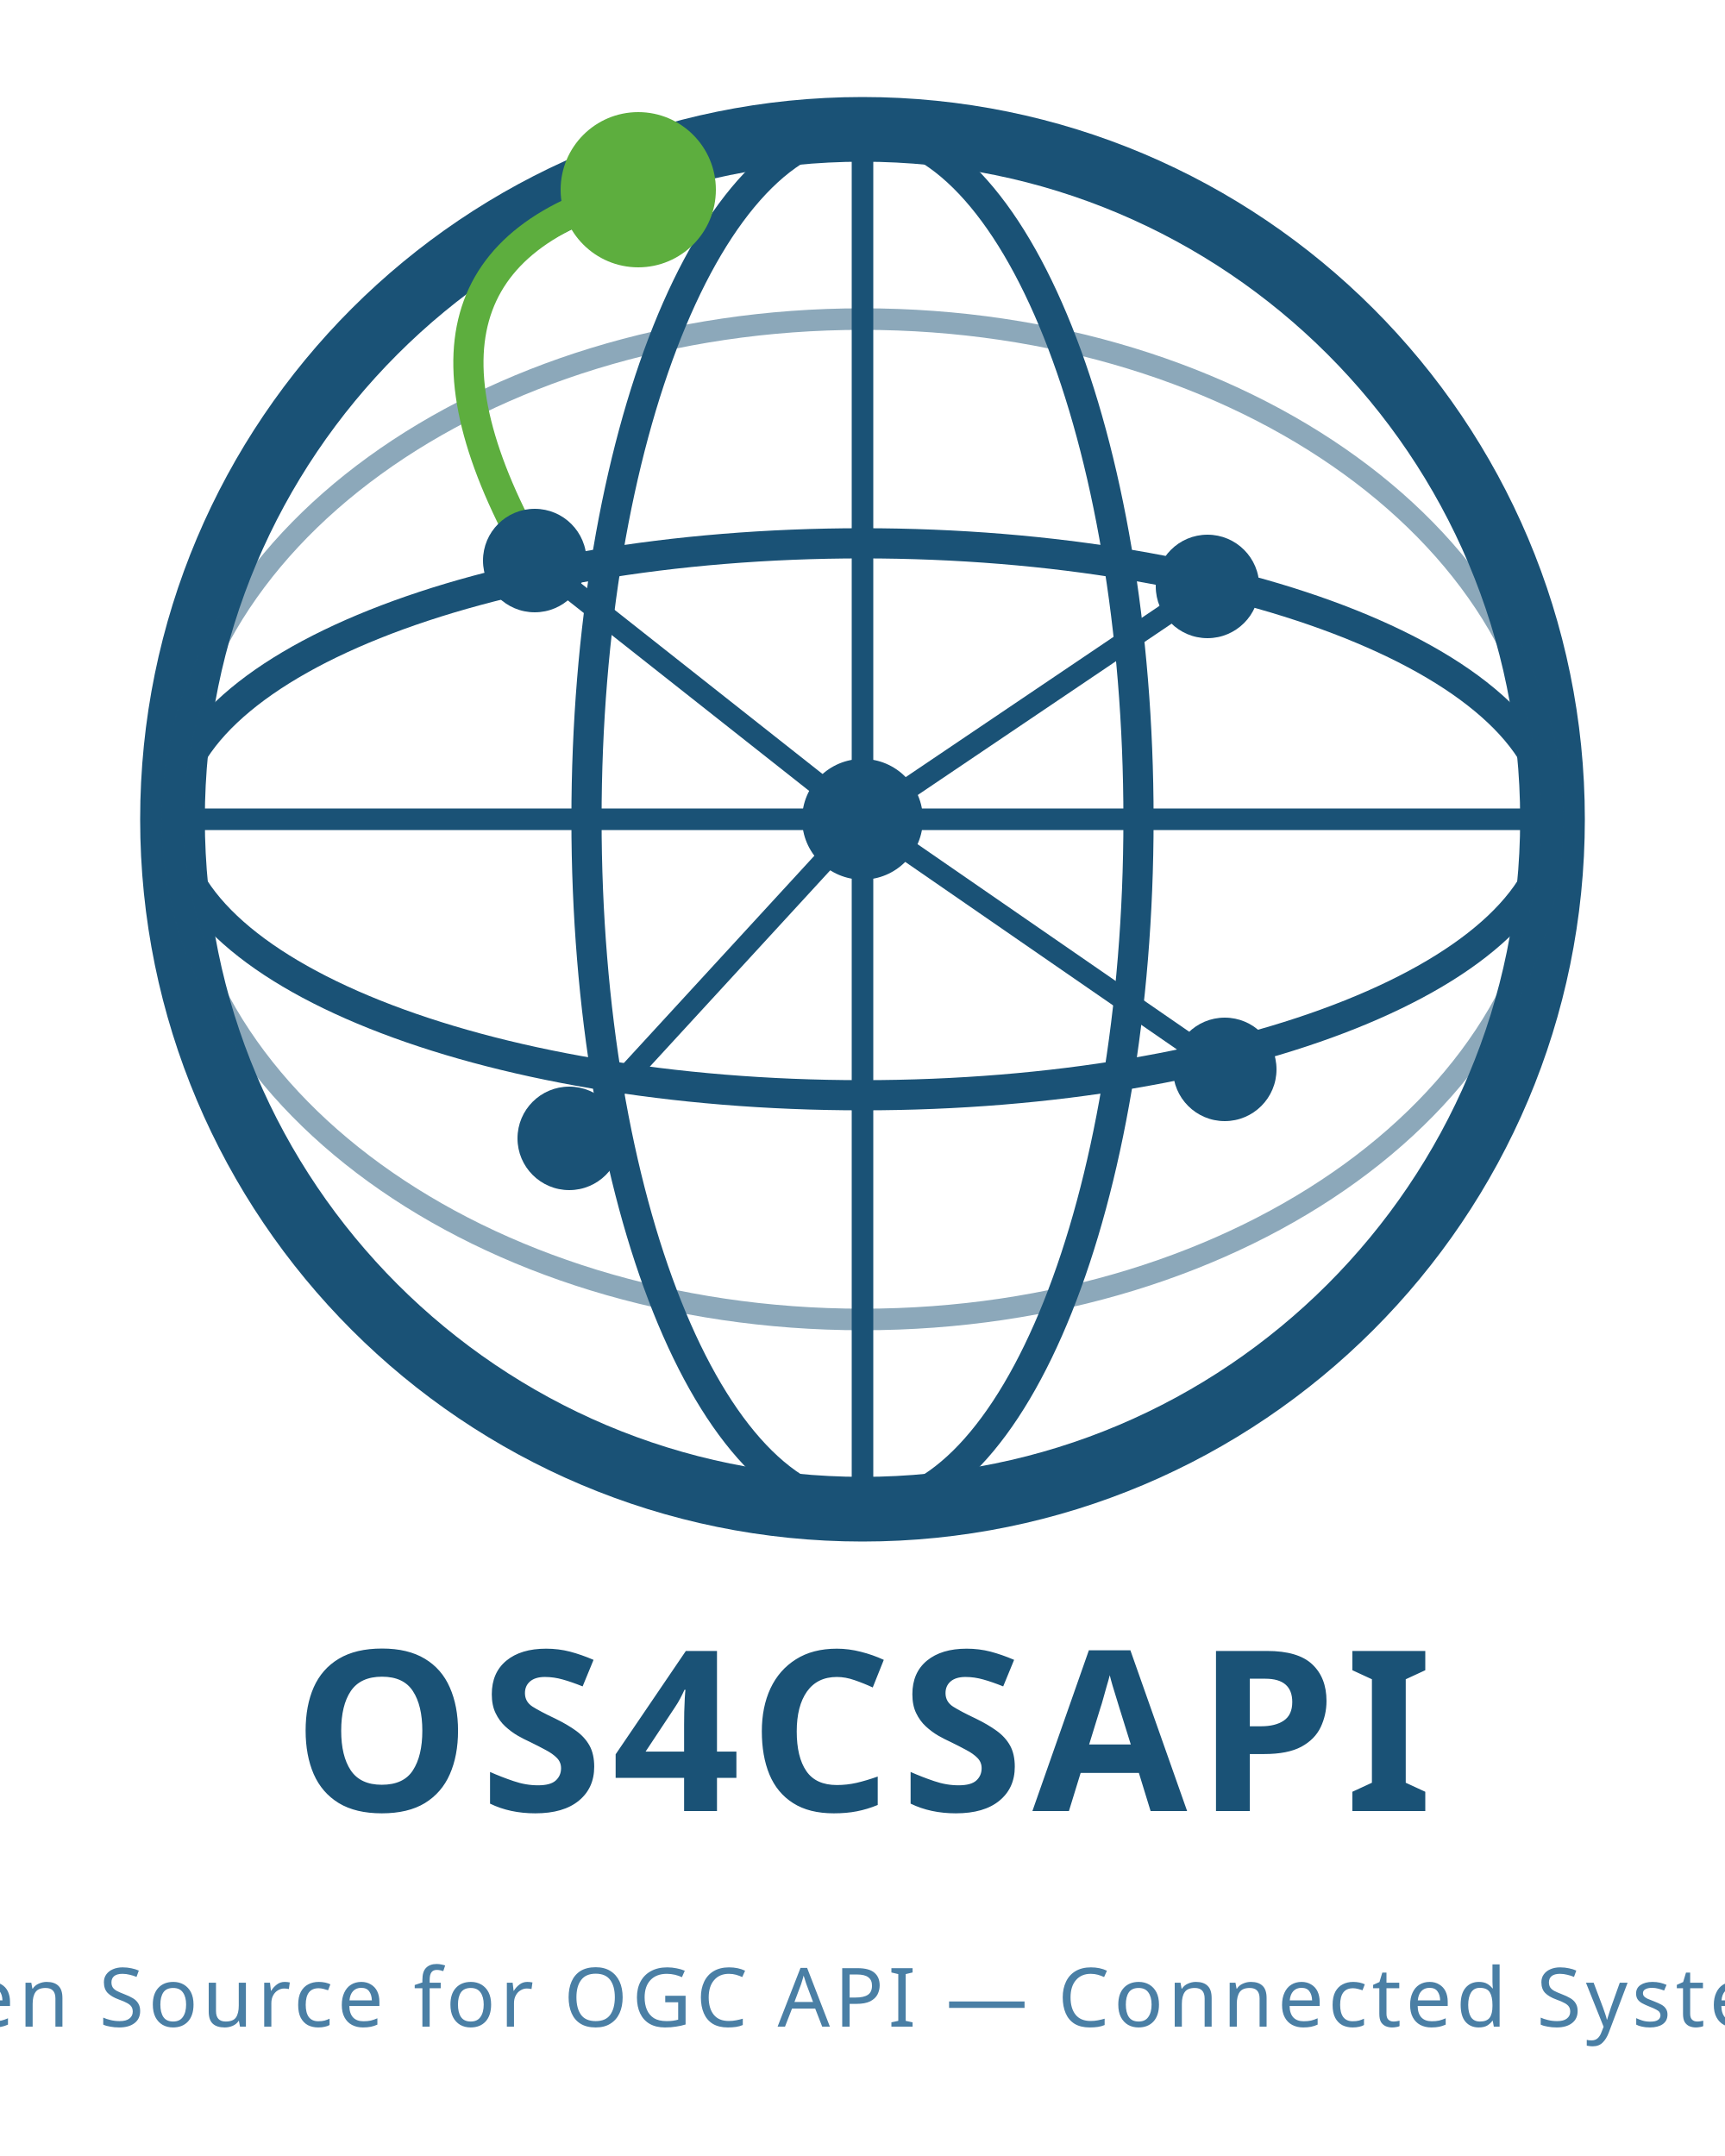
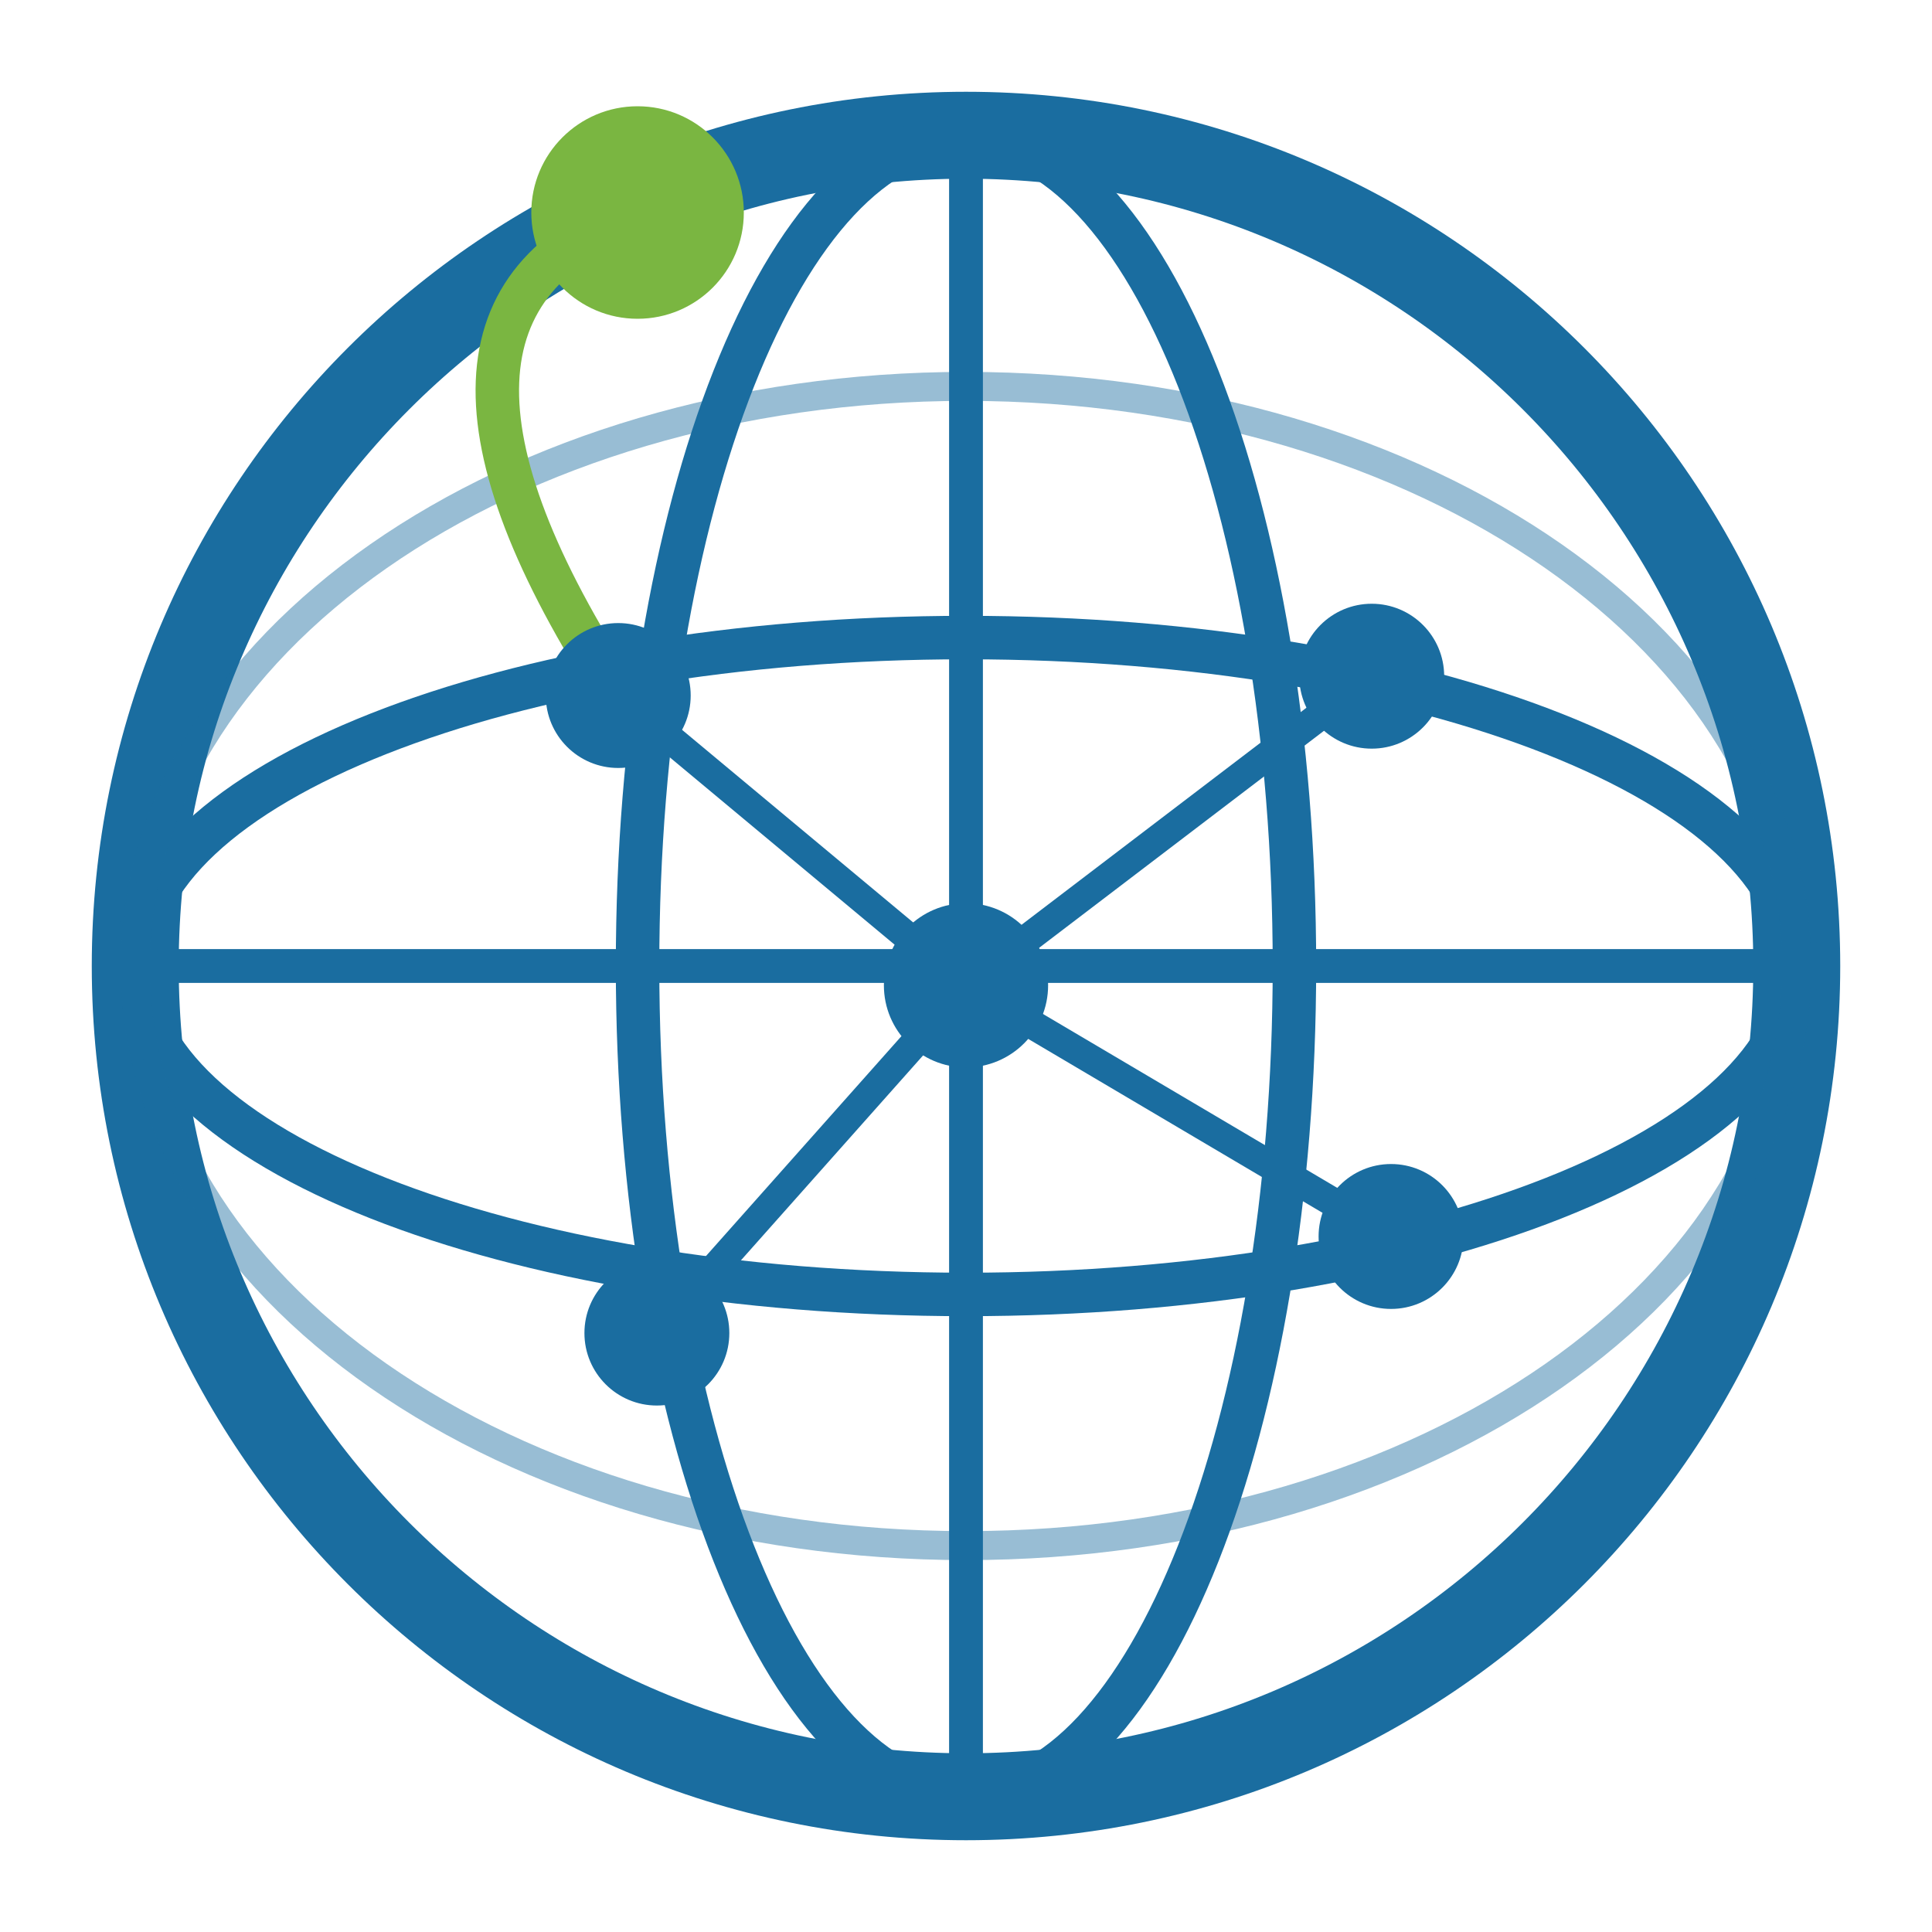
- <svg xmlns="http://www.w3.org/2000/svg" viewBox="0 0 200 250" width="200" height="250">
-   <circle cx="100" cy="95" r="80" fill="none" stroke="#1a5276" stroke-width="7.5" />
-   <ellipse cx="100" cy="95" rx="80" ry="32" fill="none" stroke="#1a5276" stroke-width="3.5" />
-   <ellipse cx="100" cy="95" rx="80" ry="58" fill="none" stroke="#1a5276" stroke-width="2.5" opacity="0.5" />
-   <ellipse cx="100" cy="95" rx="32" ry="80" fill="none" stroke="#1a5276" stroke-width="3.5" />
-   <line x1="20" y1="95" x2="180" y2="95" stroke="#1a5276" stroke-width="2.5" />
-   <line x1="100" y1="15" x2="100" y2="175" stroke="#1a5276" stroke-width="2.5" />
-   <line x1="62" y1="65" x2="100" y2="95" stroke="#1a5276" stroke-width="2.5" />
-   <line x1="100" y1="95" x2="140" y2="68" stroke="#1a5276" stroke-width="2.5" />
-   <line x1="100" y1="95" x2="66" y2="132" stroke="#1a5276" stroke-width="2.5" />
-   <line x1="100" y1="95" x2="142" y2="124" stroke="#1a5276" stroke-width="2.5" />
-   <path d="M 62 65 Q 42 30, 74 22" fill="none" stroke="#5dae3e" stroke-width="3.5" stroke-linecap="round" />
-   <circle cx="74" cy="22" r="9" fill="#5dae3e" />
-   <circle cx="62" cy="65" r="6" fill="#1a5276" />
-   <circle cx="100" cy="95" r="7" fill="#1a5276" />
-   <circle cx="140" cy="68" r="6" fill="#1a5276" />
-   <circle cx="66" cy="132" r="6" fill="#1a5276" />
-   <circle cx="142" cy="124" r="6" fill="#1a5276" />
-   <text x="100" y="210" text-anchor="middle" font-family="'Segoe UI', system-ui, -apple-system, sans-serif" font-weight="700" font-size="26" fill="#1a5276" letter-spacing="1">OS4CSAPI</text>
-   <text x="100" y="235" text-anchor="middle" font-family="'Segoe UI', system-ui, -apple-system, sans-serif" font-weight="400" font-size="9.5" fill="#4a7fa5" letter-spacing="0.5">Open Source for OGC API — Connected Systems</text>
+ <svg xmlns="http://www.w3.org/2000/svg" viewBox="0 0 200 200" width="200" height="200">
+   <circle cx="100" cy="100" r="86" fill="none" stroke="#1a6da0" stroke-width="9" />
+   <ellipse cx="100" cy="100" rx="86" ry="34" fill="none" stroke="#1a6da0" stroke-width="4.5" />
+   <ellipse cx="100" cy="100" rx="86" ry="60" fill="none" stroke="#1a6da0" stroke-width="3" opacity="0.45" />
+   <ellipse cx="100" cy="100" rx="34" ry="86" fill="none" stroke="#1a6da0" stroke-width="4.5" />
+   <line x1="14" y1="100" x2="186" y2="100" stroke="#1a6da0" stroke-width="3.5" />
+   <line x1="100" y1="14" x2="100" y2="186" stroke="#1a6da0" stroke-width="3.5" />
+   <line x1="64" y1="72" x2="100" y2="102" stroke="#1a6da0" stroke-width="3" />
+   <line x1="100" y1="102" x2="142" y2="70" stroke="#1a6da0" stroke-width="3" />
+   <line x1="100" y1="102" x2="68" y2="138" stroke="#1a6da0" stroke-width="3" />
+   <line x1="100" y1="102" x2="144" y2="128" stroke="#1a6da0" stroke-width="3" />
+   <path d="M 64 72 Q 38 32, 66 22" fill="none" stroke="#7ab641" stroke-width="4.5" stroke-linecap="round" />
+   <circle cx="66" cy="22" r="11" fill="#7ab641" />
+   <circle cx="64" cy="72" r="7.5" fill="#1a6da0" />
+   <circle cx="100" cy="102" r="8.5" fill="#1a6da0" />
+   <circle cx="142" cy="70" r="7.5" fill="#1a6da0" />
+   <circle cx="68" cy="138" r="7.5" fill="#1a6da0" />
+   <circle cx="144" cy="128" r="7.5" fill="#1a6da0" />
</svg>
